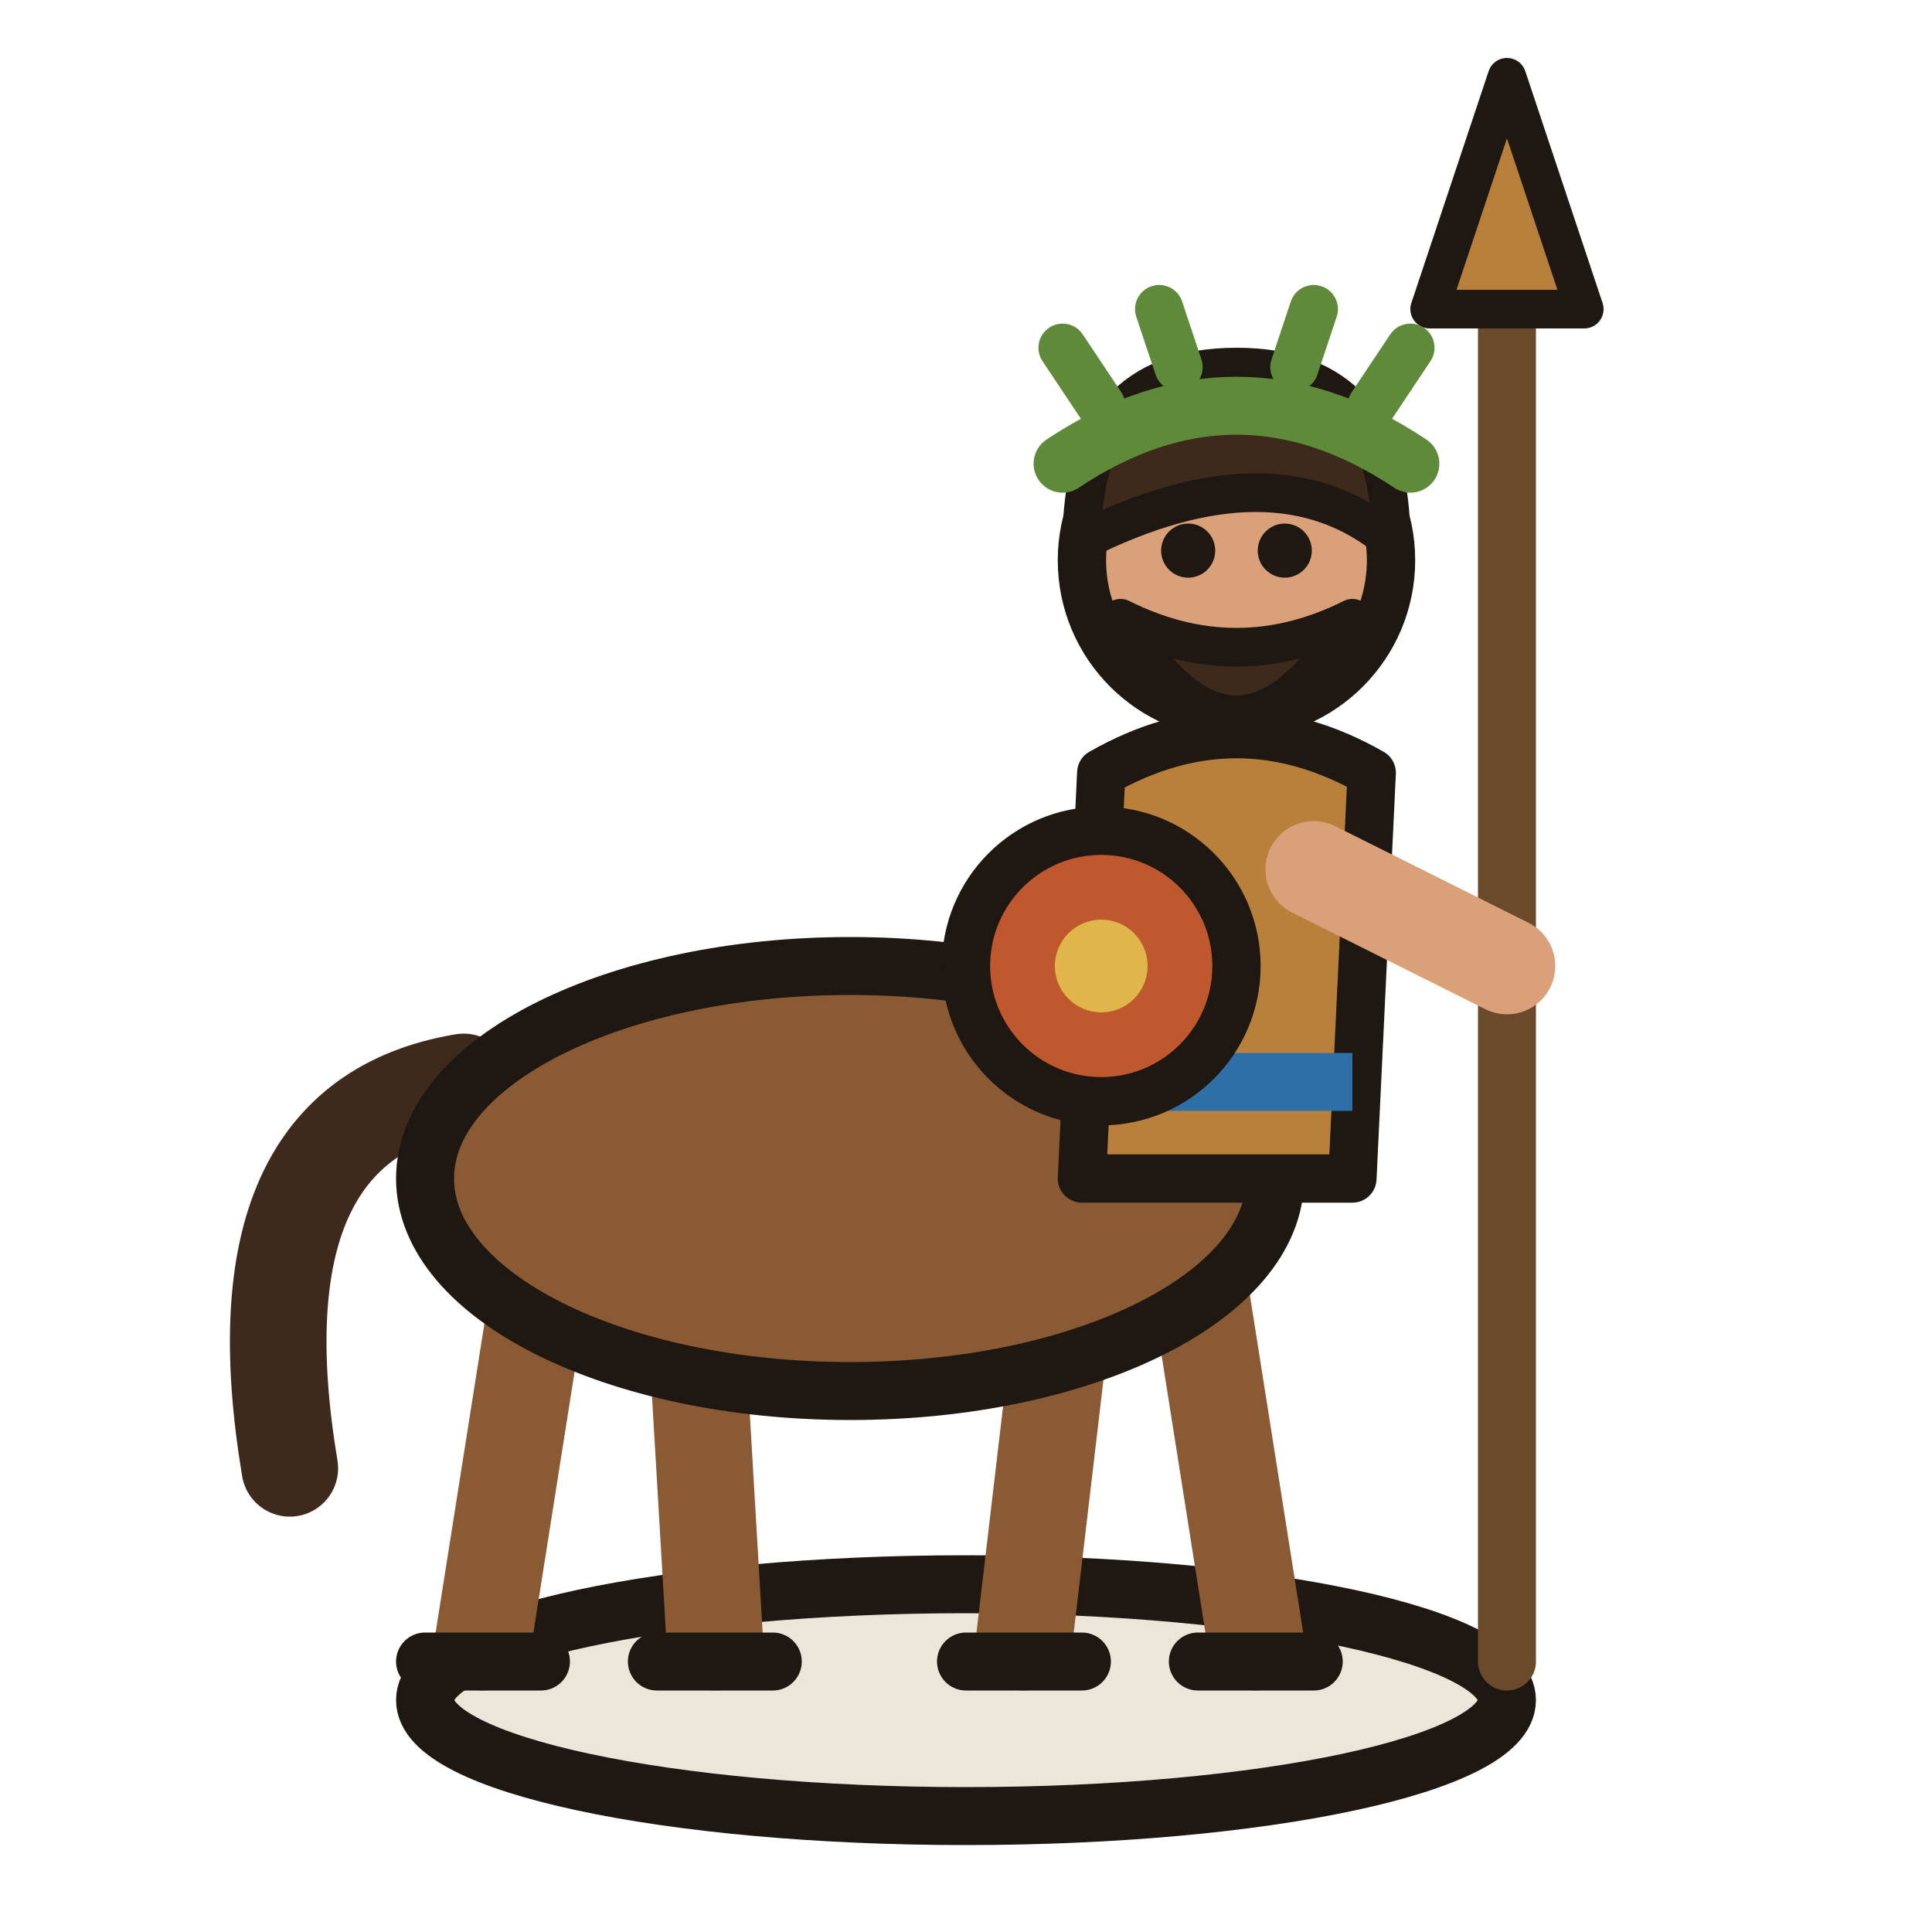
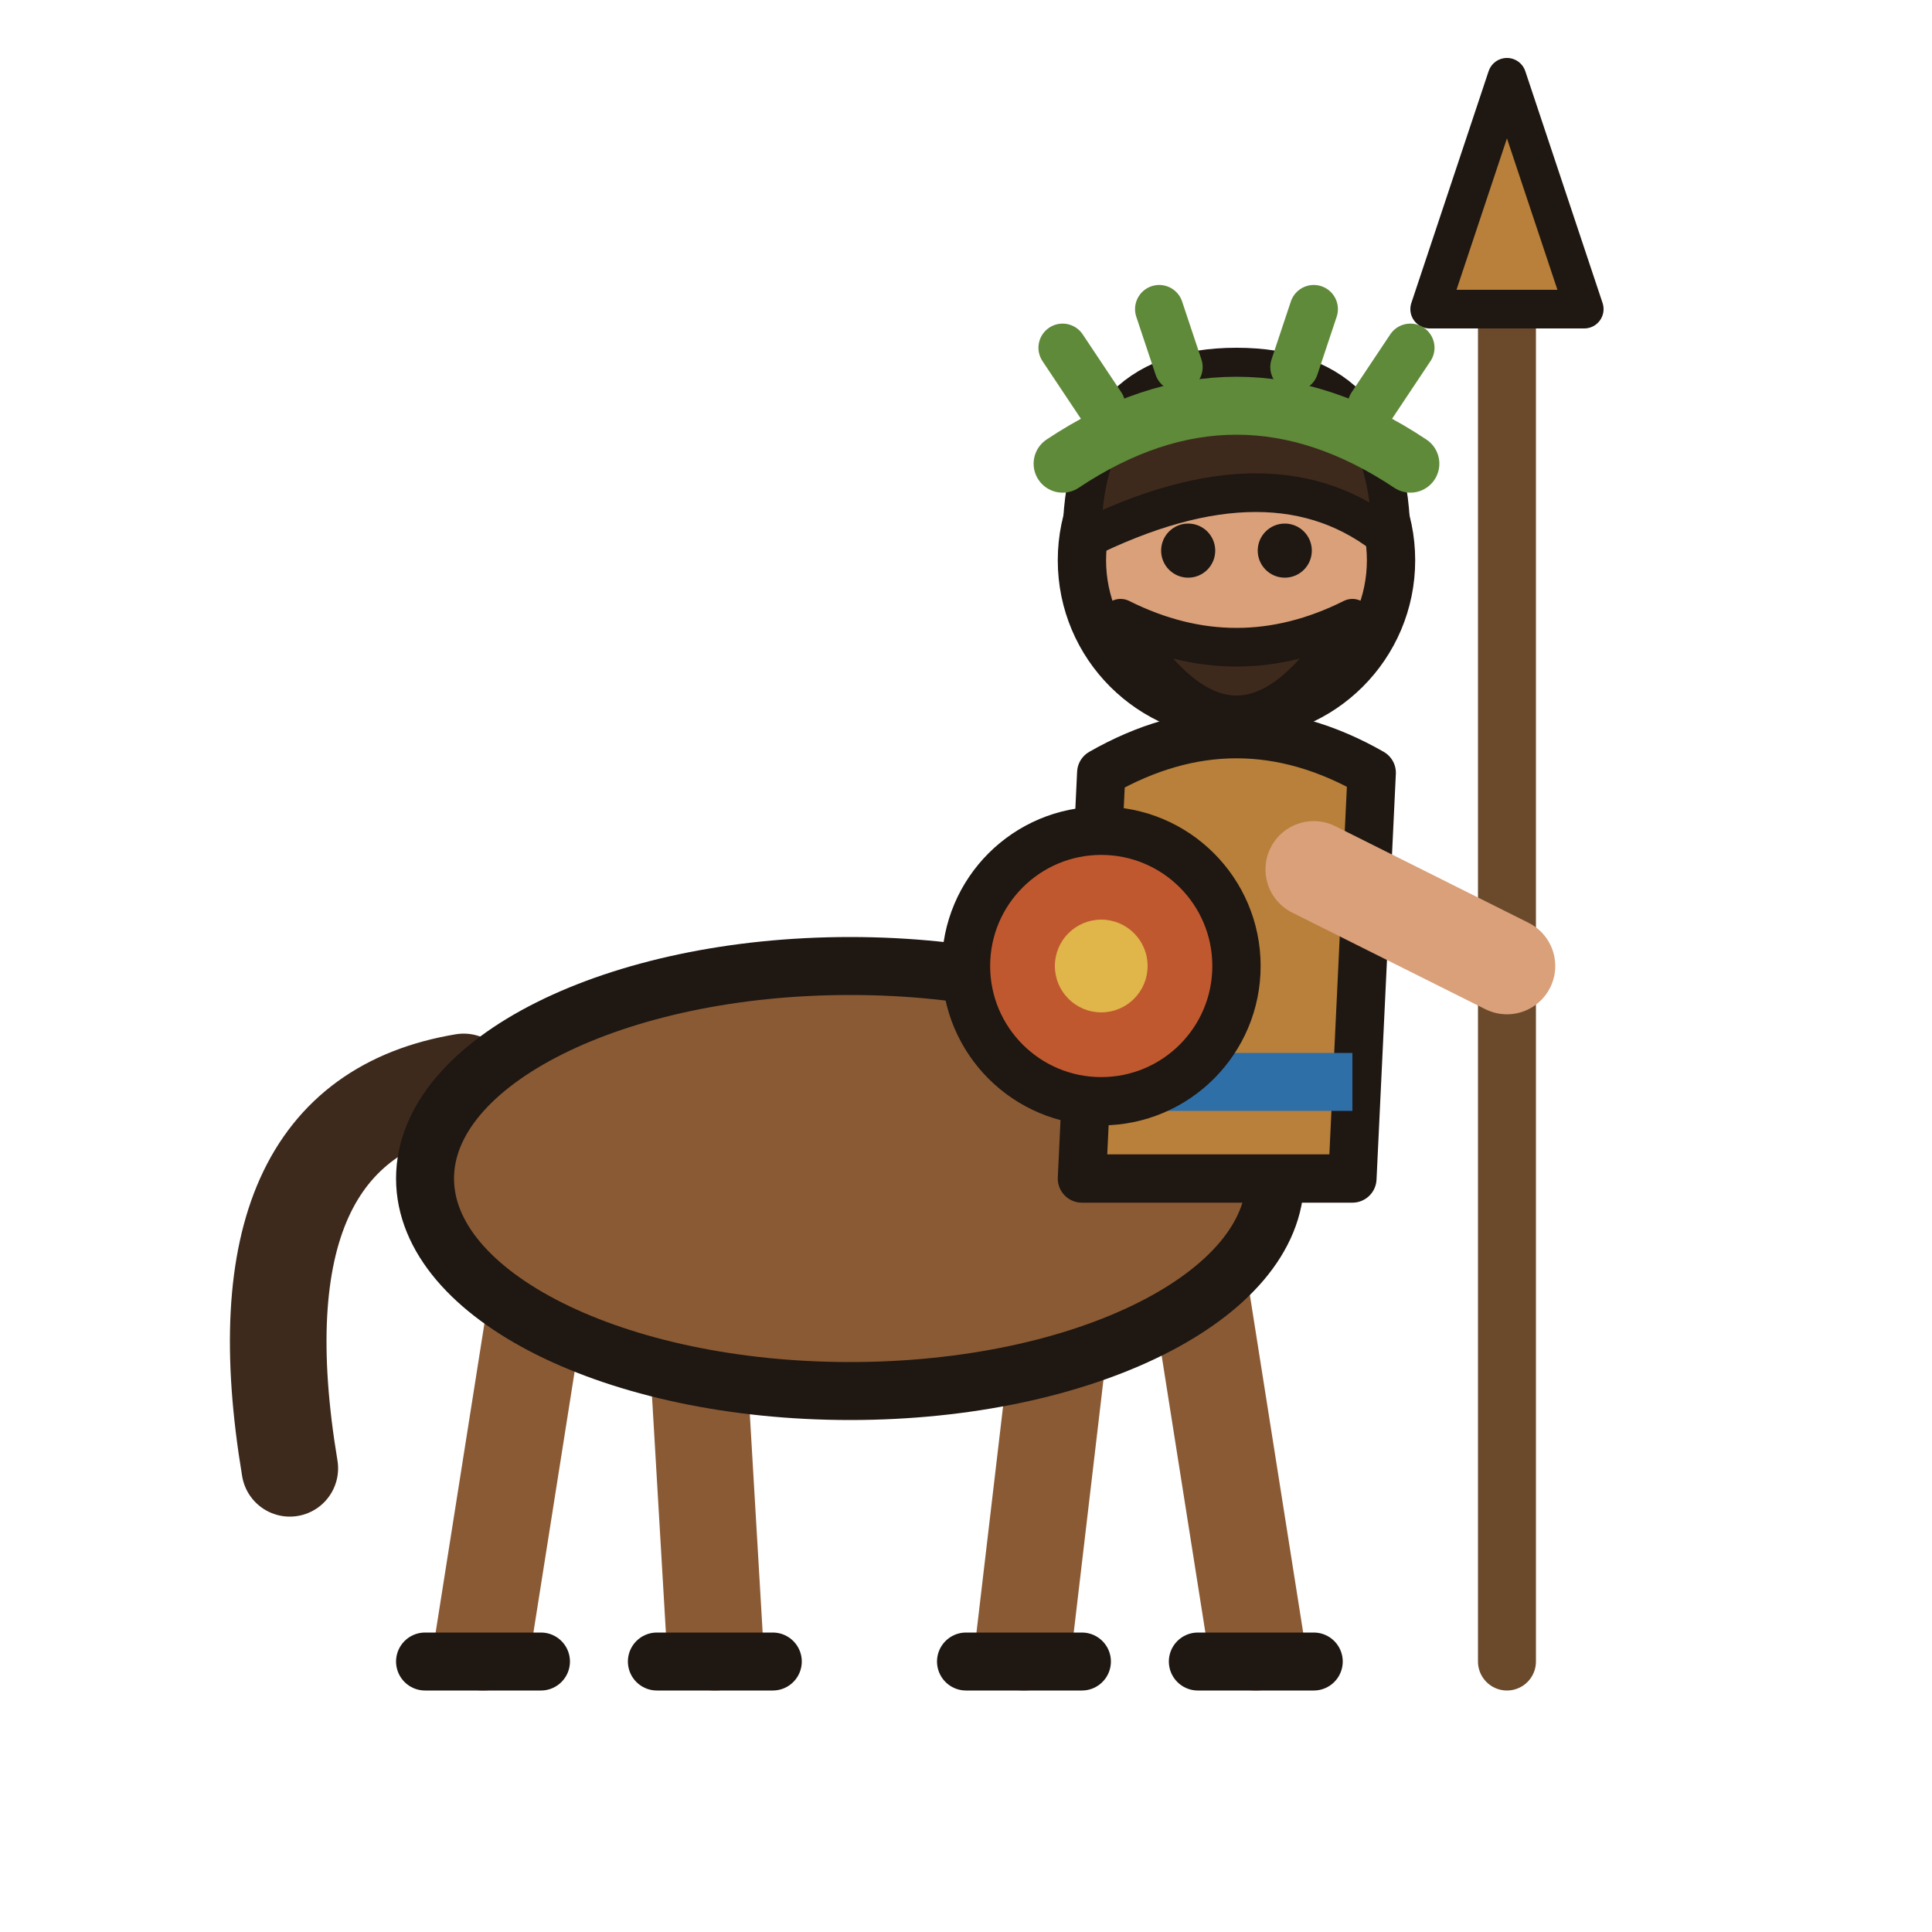
<svg xmlns="http://www.w3.org/2000/svg" viewBox="0 0 100 100">
-   <ellipse cx="50" cy="88" rx="28" ry="6" fill="#ece6da" stroke="#1e1712" stroke-width="3" />
  <path d="M28 66 L25 85 M36 68 L37 85 M55 68 L53 85 M62 66 L65 85" stroke="#8a5a34" stroke-width="5" stroke-linecap="round" />
  <path d="M22 86 h6 M34 86 h6 M50 86 h6 M62 86 h6" stroke="#1e1712" stroke-width="3" stroke-linecap="round" />
  <path d="M24 56 Q12 58 15 76" fill="none" stroke="#3e2a1c" stroke-width="5" stroke-linecap="round" />
  <ellipse cx="44" cy="61" rx="22" ry="11" fill="#8a5a34" stroke="#1e1712" stroke-width="3" />
  <path d="M78 86 V14" stroke="#6b4a2c" stroke-width="3" stroke-linecap="round" />
  <path d="M78 4 L82 16 H74 Z" fill="#b8803a" stroke="#1e1712" stroke-width="2" stroke-linejoin="round" />
  <path d="M56 61 L57 40 Q64 36 71 40 L70 61 Z" fill="#b8803a" stroke="#1e1712" stroke-width="2.5" stroke-linejoin="round" />
  <path d="M56 56 H70" stroke="#2f6fa8" stroke-width="3" />
  <circle cx="57" cy="50" r="7" fill="#c0582f" stroke="#1e1712" stroke-width="2.5" />
  <circle cx="57" cy="50" r="2.4" fill="#e0b54a" />
  <path d="M68 45 L78 50" stroke="#d9a07a" stroke-width="5" stroke-linecap="round" />
  <circle cx="64" cy="29" r="8" fill="#d9a07a" stroke="#1e1712" stroke-width="2.5" />
  <path d="M56 28 Q56 19 64 19 Q72 19 72 28 Q66 23 56 28 Z" fill="#3e2a1c" stroke="#1e1712" stroke-width="2" stroke-linejoin="round" />
  <path d="M58 32 Q64 42 70 32 Q64 35 58 32 Z" fill="#3e2a1c" stroke="#1e1712" stroke-width="2" stroke-linejoin="round" />
  <circle cx="61.5" cy="28.5" r="1.4" fill="#1e1712" />
  <circle cx="66.5" cy="28.5" r="1.4" fill="#1e1712" />
  <path d="M55 24 Q64 18 73 24" fill="none" stroke="#5f8a3a" stroke-width="3" stroke-linecap="round" />
  <path d="M57 21 l-2 -3 M61 19 l-1 -3 M67 19 l1 -3 M71 21 l2 -3" stroke="#5f8a3a" stroke-width="2.5" stroke-linecap="round" />
</svg>
